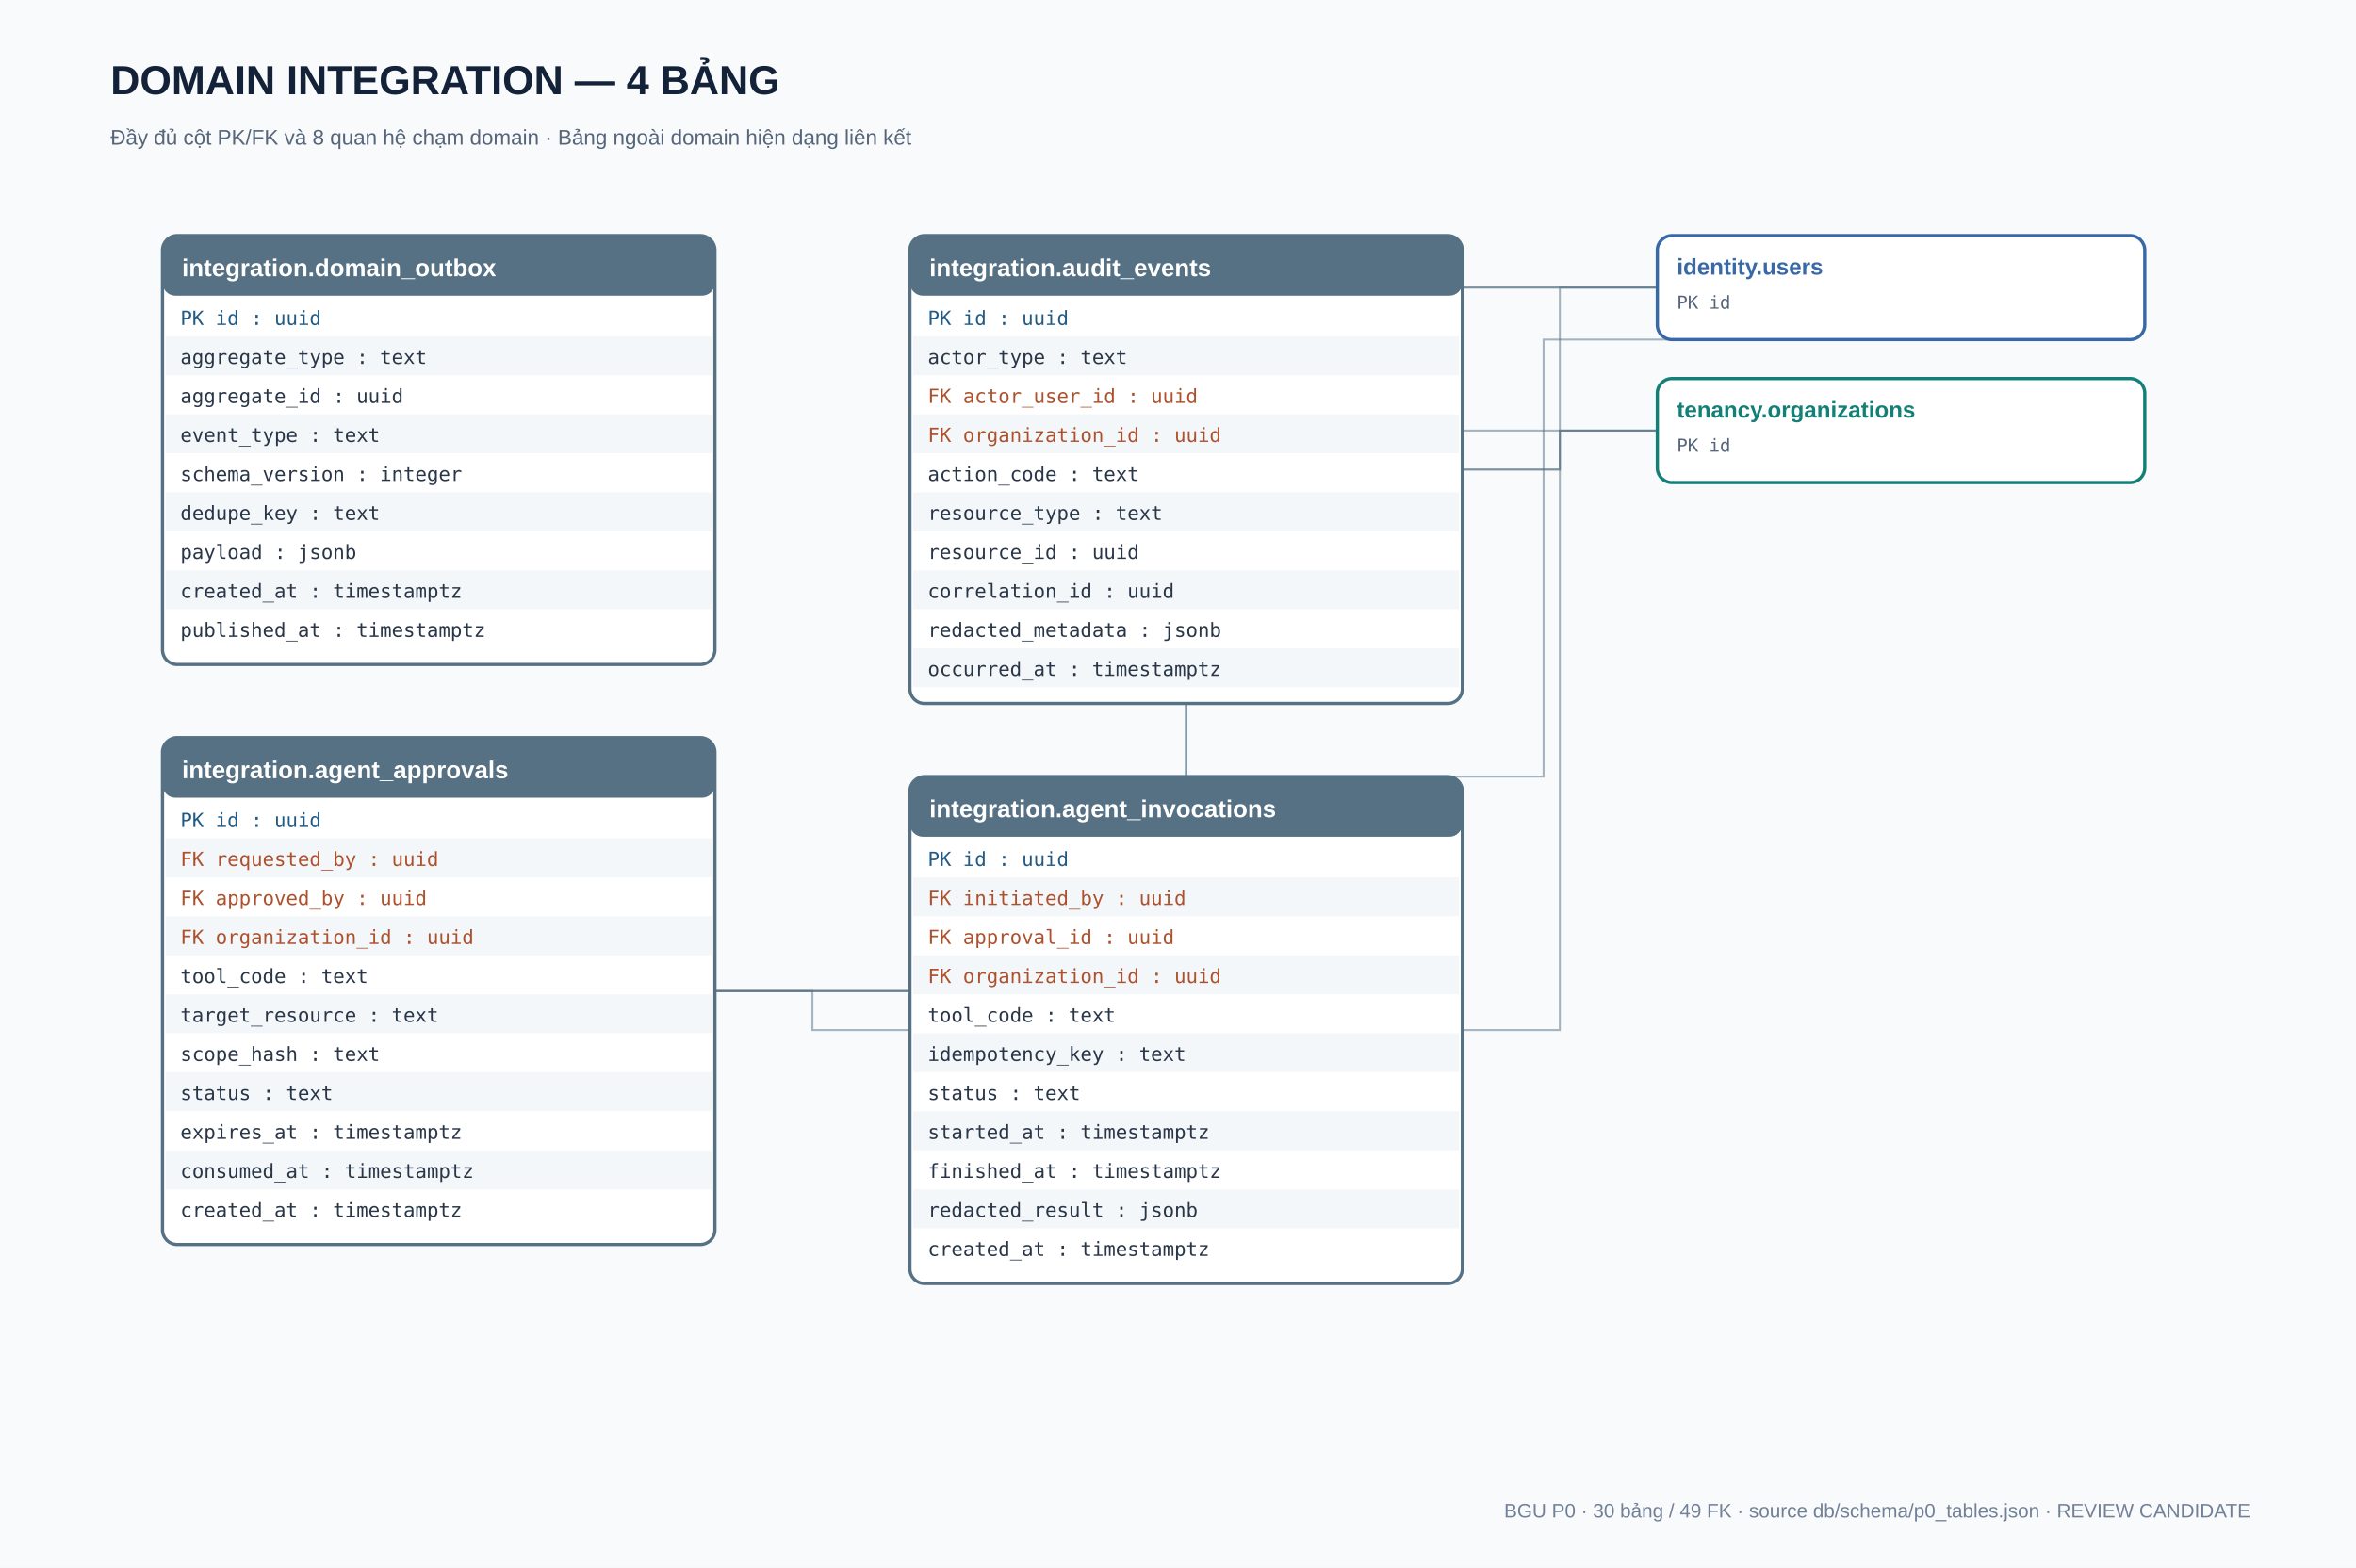
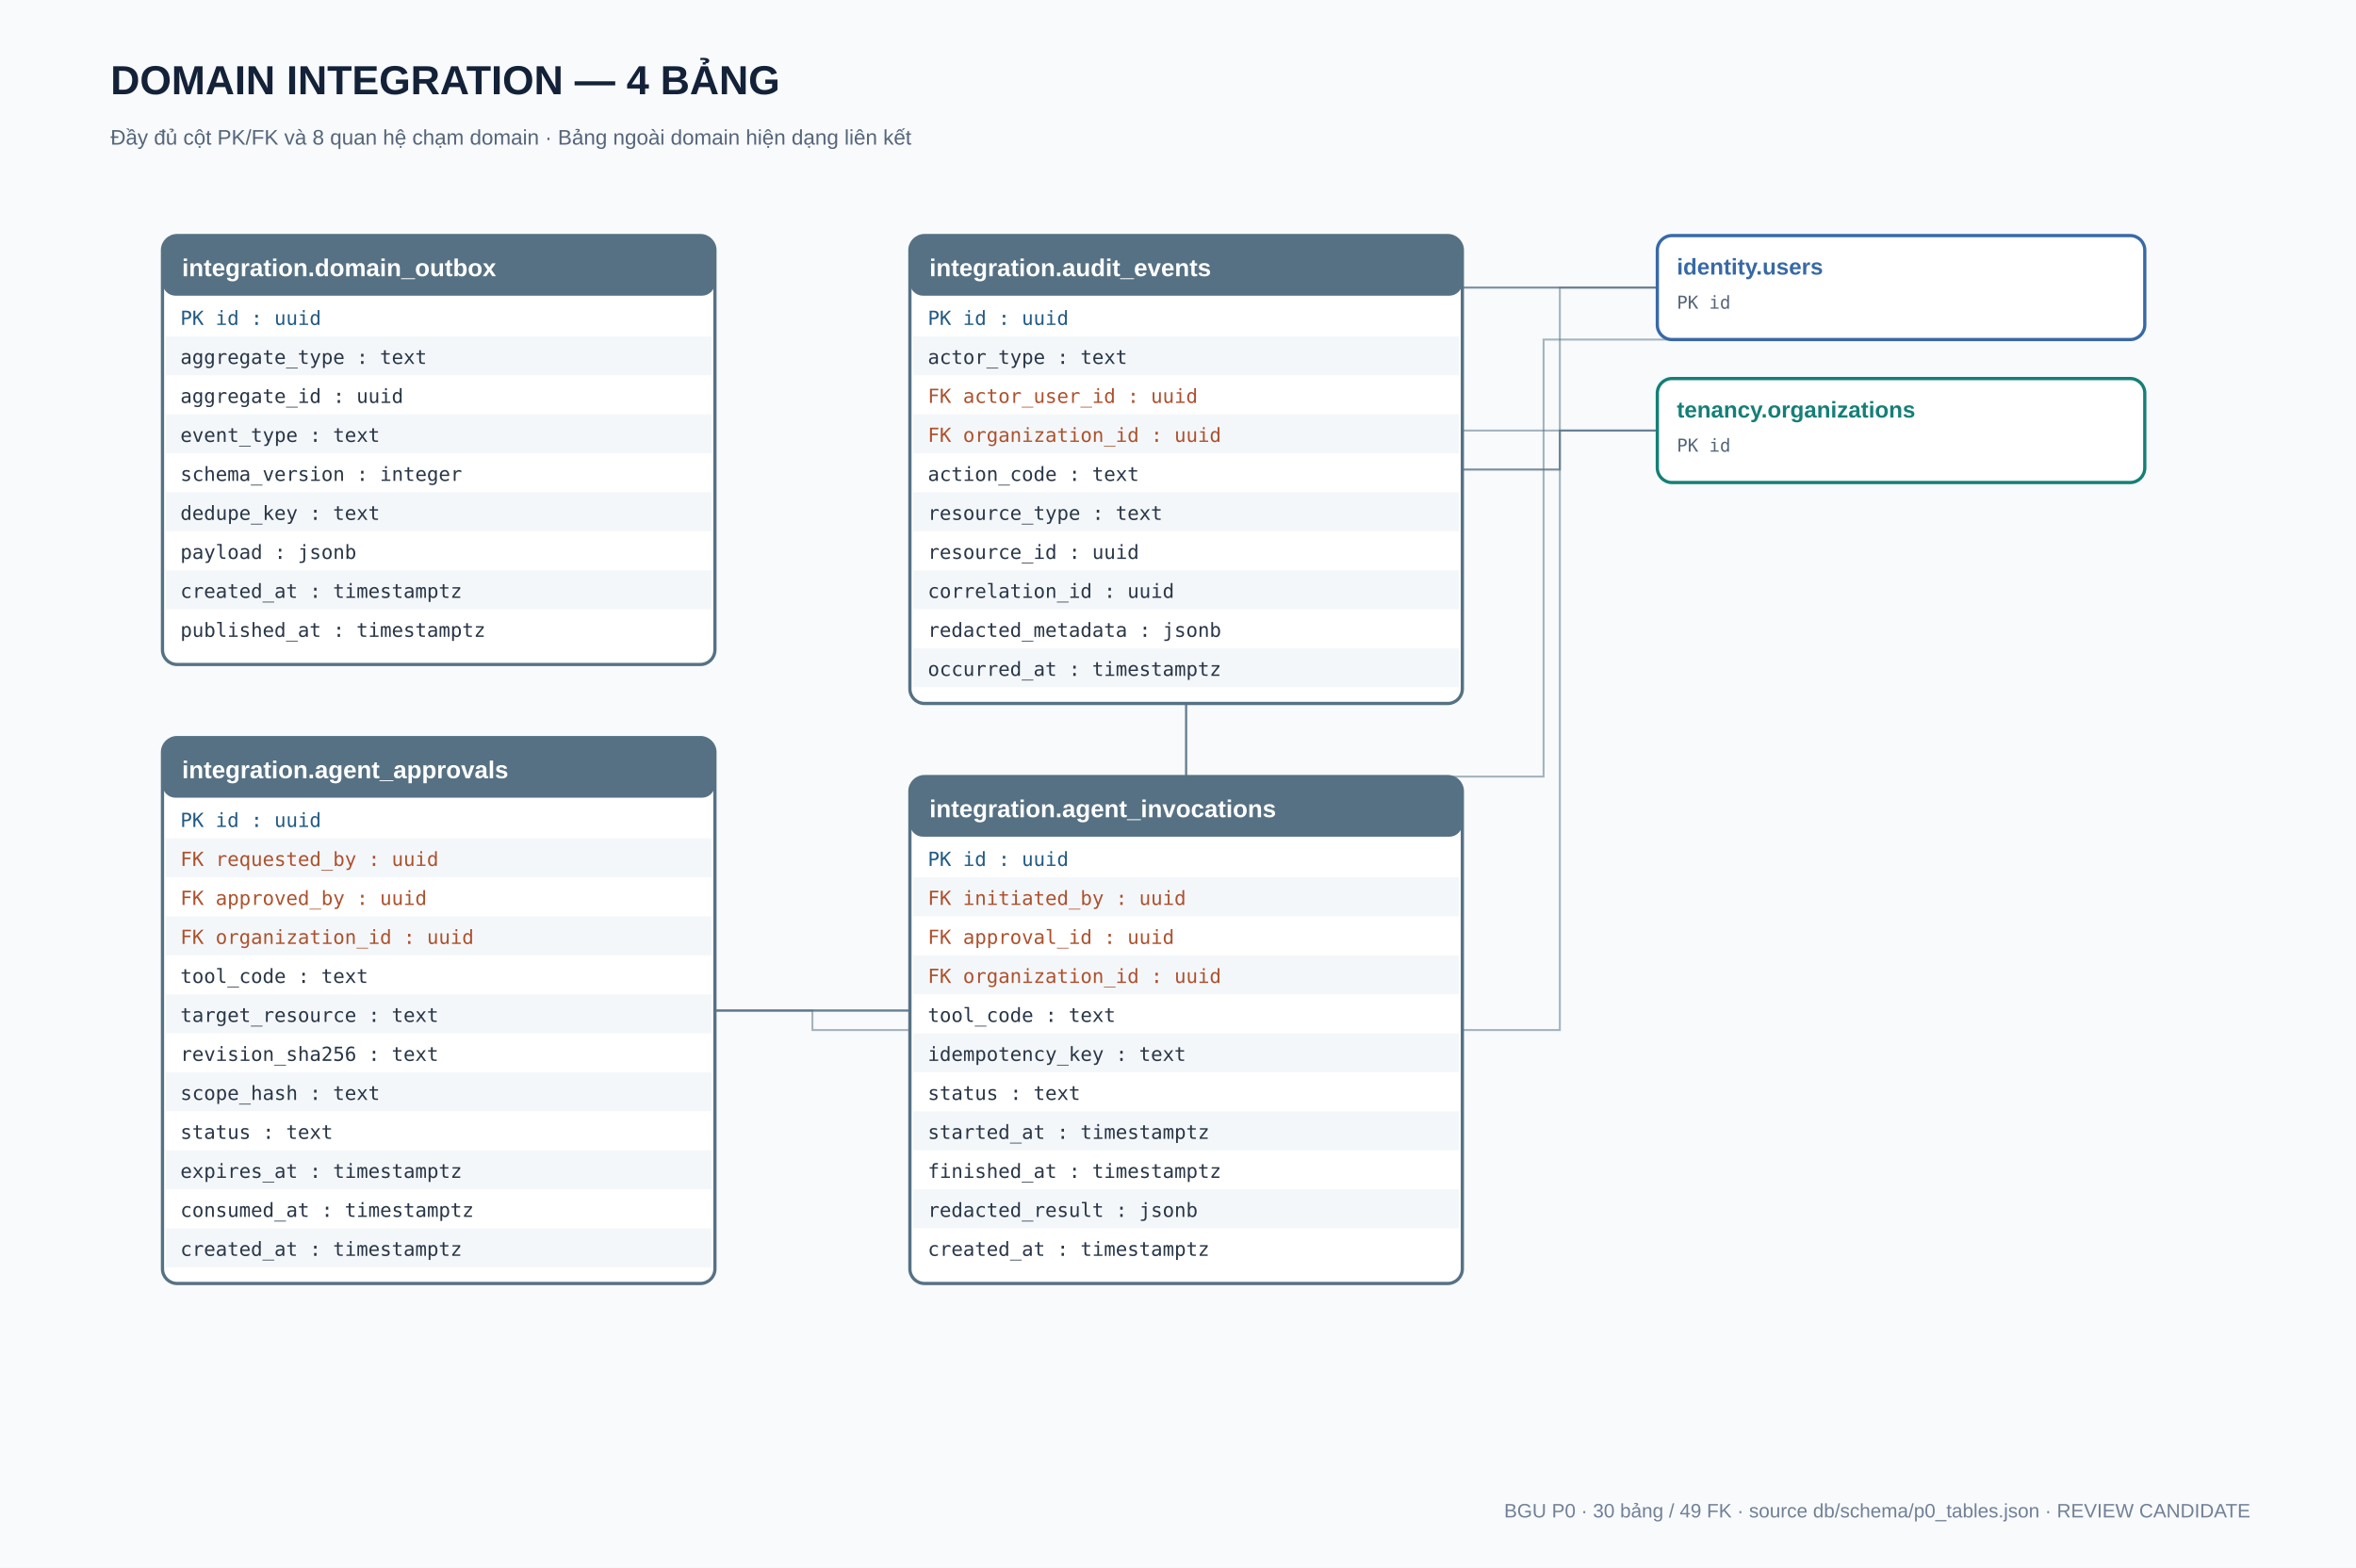
<svg xmlns="http://www.w3.org/2000/svg" width="1450" height="965" viewBox="0 0 1450 965" role="img" aria-label="DOMAIN INTEGRATION — 4 BẢNG">
  <rect width="100%" height="100%" fill="#F8FAFC" />
  <text x="68" y="58" font-family="Arial,sans-serif" font-size="25" font-weight="700" fill="#132238">DOMAIN INTEGRATION — 4 BẢNG</text>
  <text x="68" y="89" font-family="Arial,sans-serif" font-size="13" fill="#566579">Đầy đủ cột PK/FK và 8 quan hệ chạm domain · Bảng ngoài domain hiện dạng liên kết</text>
  <path d="M900,289 L960,289 L960,177 L1020,177" fill="none" stroke="#567184" stroke-width="1.2" opacity=".52" />
  <path d="M900,289 L960,289 L960,265 L1020,265" fill="none" stroke="#567184" stroke-width="1.2" opacity=".52" />
-   <path d="M440,610 L730,610 L730,177 L1020,177" fill="none" stroke="#567184" stroke-width="1.2" opacity=".52" />
-   <path d="M440,610 L730,610 L730,177 L1020,177" fill="none" stroke="#567184" stroke-width="1.2" opacity=".52" />
-   <path d="M440,610 L730,610 L730,265 L1020,265" fill="none" stroke="#567184" stroke-width="1.2" opacity=".52" />
+   <path d="M440,622 L730,622 L730,177 L1020,177" fill="none" stroke="#567184" stroke-width="1.2" opacity=".52" />
+   <path d="M440,622 L730,622 L730,177 L1020,177" fill="none" stroke="#567184" stroke-width="1.2" opacity=".52" />
+   <path d="M440,622 L730,622 L730,265 L1020,265" fill="none" stroke="#567184" stroke-width="1.2" opacity=".52" />
  <path d="M730,478 L950,478 L950,209 L1170,209" fill="none" stroke="#567184" stroke-width="1.2" opacity=".52" />
-   <path d="M560,634 L500,634 L500,610 L440,610" fill="none" stroke="#567184" stroke-width="1.2" opacity=".52" />
+   <path d="M560,634 L500,634 L500,622 L440,622" fill="none" stroke="#567184" stroke-width="1.2" opacity=".52" />
  <path d="M900,634 L960,634 L960,265 L1020,265" fill="none" stroke="#567184" stroke-width="1.2" opacity=".52" />
  <rect x="100" y="145" width="340" height="264" rx="9" fill="#FFFFFF" stroke="#567184" stroke-width="2" />
  <rect x="100" y="145" width="340" height="37" rx="8" fill="#567184" />
  <text x="112" y="170" font-family="Arial" font-size="15" font-weight="700" fill="#FFFFFF">integration.domain_outbox</text>
  <text x="111" y="200" font-family="Consolas,monospace" font-size="12" fill="#215A84">PK  id : uuid</text>
  <rect x="102" y="207" width="336" height="24" fill="#F4F7FA" />
  <text x="111" y="224" font-family="Consolas,monospace" font-size="12" fill="#293647">    aggregate_type : text</text>
  <text x="111" y="248" font-family="Consolas,monospace" font-size="12" fill="#293647">    aggregate_id : uuid</text>
  <rect x="102" y="255" width="336" height="24" fill="#F4F7FA" />
  <text x="111" y="272" font-family="Consolas,monospace" font-size="12" fill="#293647">    event_type : text</text>
  <text x="111" y="296" font-family="Consolas,monospace" font-size="12" fill="#293647">    schema_version : integer</text>
  <rect x="102" y="303" width="336" height="24" fill="#F4F7FA" />
  <text x="111" y="320" font-family="Consolas,monospace" font-size="12" fill="#293647">    dedupe_key : text</text>
  <text x="111" y="344" font-family="Consolas,monospace" font-size="12" fill="#293647">    payload : jsonb</text>
  <rect x="102" y="351" width="336" height="24" fill="#F4F7FA" />
  <text x="111" y="368" font-family="Consolas,monospace" font-size="12" fill="#293647">    created_at : timestamptz</text>
  <text x="111" y="392" font-family="Consolas,monospace" font-size="12" fill="#293647">    published_at : timestamptz</text>
  <rect x="560" y="145" width="340" height="288" rx="9" fill="#FFFFFF" stroke="#567184" stroke-width="2" />
  <rect x="560" y="145" width="340" height="37" rx="8" fill="#567184" />
  <text x="572" y="170" font-family="Arial" font-size="15" font-weight="700" fill="#FFFFFF">integration.audit_events</text>
  <text x="571" y="200" font-family="Consolas,monospace" font-size="12" fill="#215A84">PK  id : uuid</text>
  <rect x="562" y="207" width="336" height="24" fill="#F4F7FA" />
  <text x="571" y="224" font-family="Consolas,monospace" font-size="12" fill="#293647">    actor_type : text</text>
  <text x="571" y="248" font-family="Consolas,monospace" font-size="12" fill="#AD512D">FK  actor_user_id : uuid</text>
  <rect x="562" y="255" width="336" height="24" fill="#F4F7FA" />
  <text x="571" y="272" font-family="Consolas,monospace" font-size="12" fill="#AD512D">FK  organization_id : uuid</text>
  <text x="571" y="296" font-family="Consolas,monospace" font-size="12" fill="#293647">    action_code : text</text>
  <rect x="562" y="303" width="336" height="24" fill="#F4F7FA" />
  <text x="571" y="320" font-family="Consolas,monospace" font-size="12" fill="#293647">    resource_type : text</text>
  <text x="571" y="344" font-family="Consolas,monospace" font-size="12" fill="#293647">    resource_id : uuid</text>
  <rect x="562" y="351" width="336" height="24" fill="#F4F7FA" />
  <text x="571" y="368" font-family="Consolas,monospace" font-size="12" fill="#293647">    correlation_id : uuid</text>
  <text x="571" y="392" font-family="Consolas,monospace" font-size="12" fill="#293647">    redacted_metadata : jsonb</text>
  <rect x="562" y="399" width="336" height="24" fill="#F4F7FA" />
  <text x="571" y="416" font-family="Consolas,monospace" font-size="12" fill="#293647">    occurred_at : timestamptz</text>
-   <rect x="100" y="454" width="340" height="312" rx="9" fill="#FFFFFF" stroke="#567184" stroke-width="2" />
+   <rect x="100" y="454" width="340" height="336" rx="9" fill="#FFFFFF" stroke="#567184" stroke-width="2" />
  <rect x="100" y="454" width="340" height="37" rx="8" fill="#567184" />
  <text x="112" y="479" font-family="Arial" font-size="15" font-weight="700" fill="#FFFFFF">integration.agent_approvals</text>
  <text x="111" y="509" font-family="Consolas,monospace" font-size="12" fill="#215A84">PK  id : uuid</text>
  <rect x="102" y="516" width="336" height="24" fill="#F4F7FA" />
  <text x="111" y="533" font-family="Consolas,monospace" font-size="12" fill="#AD512D">FK  requested_by : uuid</text>
  <text x="111" y="557" font-family="Consolas,monospace" font-size="12" fill="#AD512D">FK  approved_by : uuid</text>
  <rect x="102" y="564" width="336" height="24" fill="#F4F7FA" />
  <text x="111" y="581" font-family="Consolas,monospace" font-size="12" fill="#AD512D">FK  organization_id : uuid</text>
  <text x="111" y="605" font-family="Consolas,monospace" font-size="12" fill="#293647">    tool_code : text</text>
  <rect x="102" y="612" width="336" height="24" fill="#F4F7FA" />
  <text x="111" y="629" font-family="Consolas,monospace" font-size="12" fill="#293647">    target_resource : text</text>
-   <text x="111" y="653" font-family="Consolas,monospace" font-size="12" fill="#293647">    scope_hash : text</text>
+   <text x="111" y="653" font-family="Consolas,monospace" font-size="12" fill="#293647">    revision_sha256 : text</text>
  <rect x="102" y="660" width="336" height="24" fill="#F4F7FA" />
-   <text x="111" y="677" font-family="Consolas,monospace" font-size="12" fill="#293647">    status : text</text>
-   <text x="111" y="701" font-family="Consolas,monospace" font-size="12" fill="#293647">    expires_at : timestamptz</text>
+   <text x="111" y="677" font-family="Consolas,monospace" font-size="12" fill="#293647">    scope_hash : text</text>
+   <text x="111" y="701" font-family="Consolas,monospace" font-size="12" fill="#293647">    status : text</text>
  <rect x="102" y="708" width="336" height="24" fill="#F4F7FA" />
-   <text x="111" y="725" font-family="Consolas,monospace" font-size="12" fill="#293647">    consumed_at : timestamptz</text>
-   <text x="111" y="749" font-family="Consolas,monospace" font-size="12" fill="#293647">    created_at : timestamptz</text>
+   <text x="111" y="725" font-family="Consolas,monospace" font-size="12" fill="#293647">    expires_at : timestamptz</text>
+   <text x="111" y="749" font-family="Consolas,monospace" font-size="12" fill="#293647">    consumed_at : timestamptz</text>
+   <rect x="102" y="756" width="336" height="24" fill="#F4F7FA" />
+   <text x="111" y="773" font-family="Consolas,monospace" font-size="12" fill="#293647">    created_at : timestamptz</text>
  <rect x="560" y="478" width="340" height="312" rx="9" fill="#FFFFFF" stroke="#567184" stroke-width="2" />
  <rect x="560" y="478" width="340" height="37" rx="8" fill="#567184" />
  <text x="572" y="503" font-family="Arial" font-size="15" font-weight="700" fill="#FFFFFF">integration.agent_invocations</text>
  <text x="571" y="533" font-family="Consolas,monospace" font-size="12" fill="#215A84">PK  id : uuid</text>
  <rect x="562" y="540" width="336" height="24" fill="#F4F7FA" />
  <text x="571" y="557" font-family="Consolas,monospace" font-size="12" fill="#AD512D">FK  initiated_by : uuid</text>
  <text x="571" y="581" font-family="Consolas,monospace" font-size="12" fill="#AD512D">FK  approval_id : uuid</text>
  <rect x="562" y="588" width="336" height="24" fill="#F4F7FA" />
  <text x="571" y="605" font-family="Consolas,monospace" font-size="12" fill="#AD512D">FK  organization_id : uuid</text>
  <text x="571" y="629" font-family="Consolas,monospace" font-size="12" fill="#293647">    tool_code : text</text>
  <rect x="562" y="636" width="336" height="24" fill="#F4F7FA" />
  <text x="571" y="653" font-family="Consolas,monospace" font-size="12" fill="#293647">    idempotency_key : text</text>
  <text x="571" y="677" font-family="Consolas,monospace" font-size="12" fill="#293647">    status : text</text>
  <rect x="562" y="684" width="336" height="24" fill="#F4F7FA" />
  <text x="571" y="701" font-family="Consolas,monospace" font-size="12" fill="#293647">    started_at : timestamptz</text>
  <text x="571" y="725" font-family="Consolas,monospace" font-size="12" fill="#293647">    finished_at : timestamptz</text>
  <rect x="562" y="732" width="336" height="24" fill="#F4F7FA" />
  <text x="571" y="749" font-family="Consolas,monospace" font-size="12" fill="#293647">    redacted_result : jsonb</text>
  <text x="571" y="773" font-family="Consolas,monospace" font-size="12" fill="#293647">    created_at : timestamptz</text>
  <rect x="1020" y="145" width="300" height="64" rx="9" fill="#FFFFFF" stroke="#3869A6" stroke-width="2" />
  <text x="1032" y="169" font-family="Arial" font-size="14" font-weight="700" fill="#3869A6">identity.users</text>
  <text x="1032" y="190" font-family="monospace" font-size="11" fill="#566579">PK id</text>
  <rect x="1020" y="233" width="300" height="64" rx="9" fill="#FFFFFF" stroke="#147F77" stroke-width="2" />
  <text x="1032" y="257" font-family="Arial" font-size="14" font-weight="700" fill="#147F77">tenancy.organizations</text>
  <text x="1032" y="278" font-family="monospace" font-size="11" fill="#566579">PK id</text>
  <text x="1385" y="934" text-anchor="end" font-family="Arial" font-size="12" fill="#718096">BGU P0 · 30 bảng / 49 FK · source db/schema/p0_tables.json · REVIEW CANDIDATE</text>
</svg>
